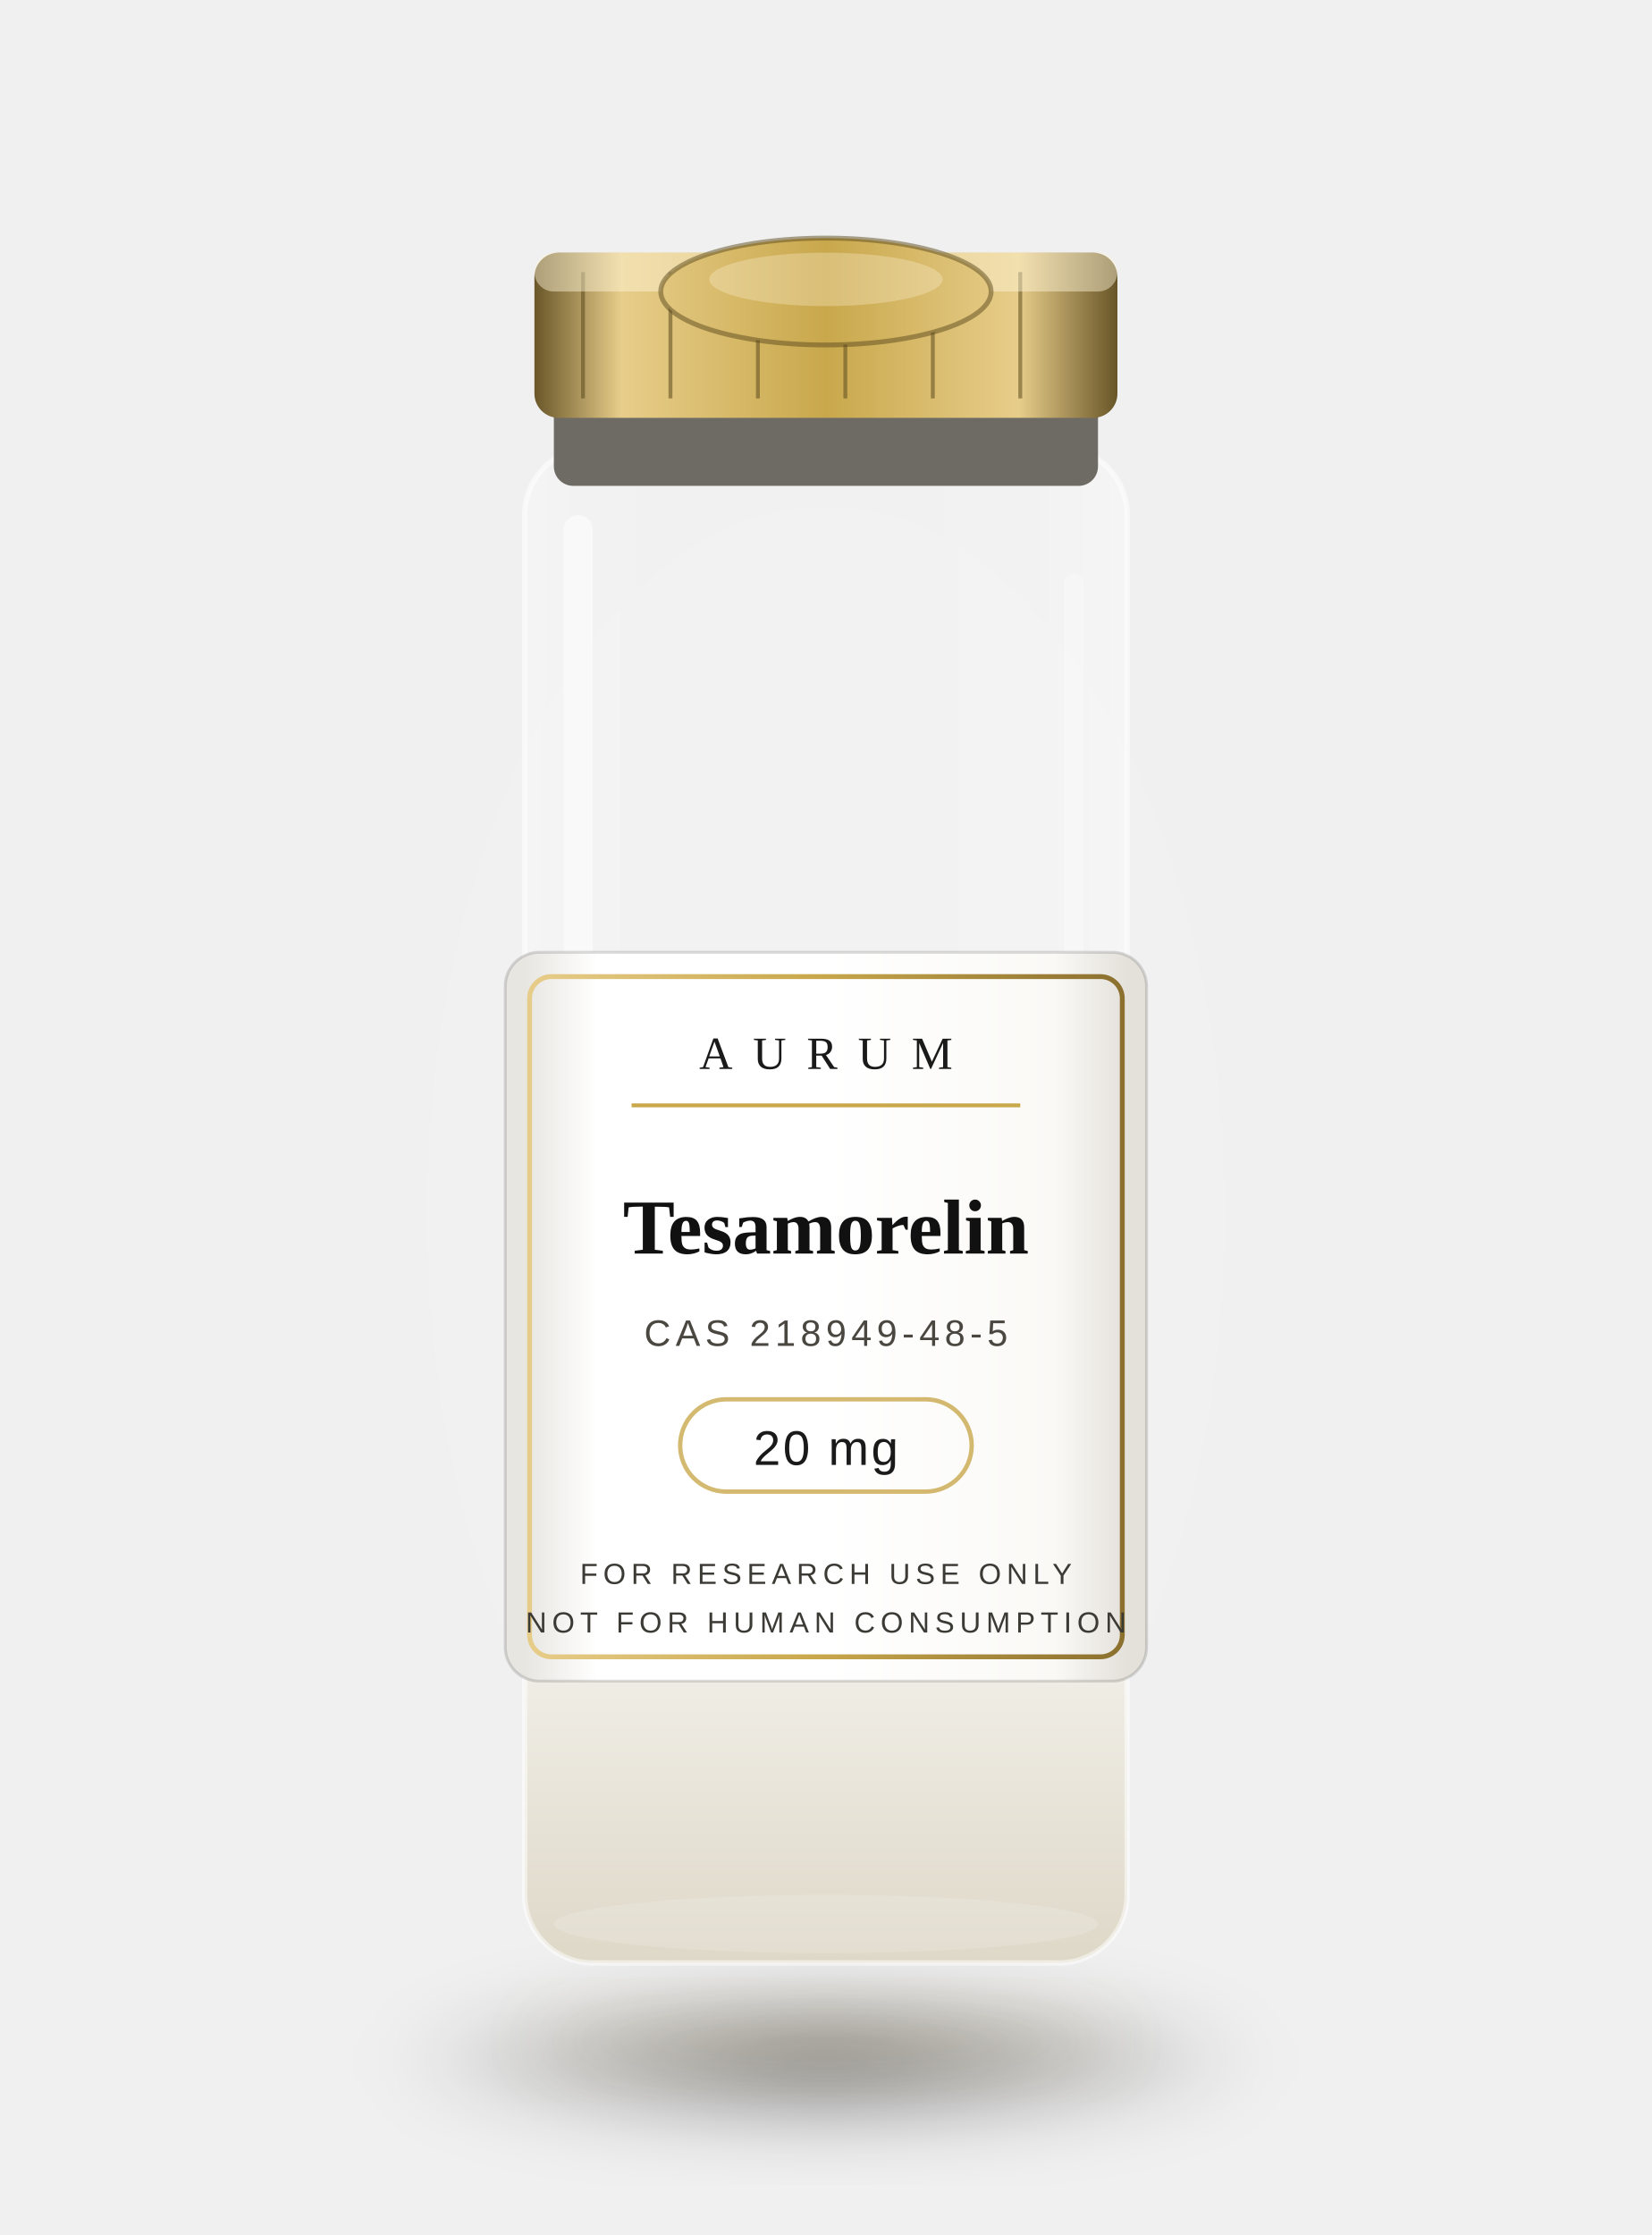
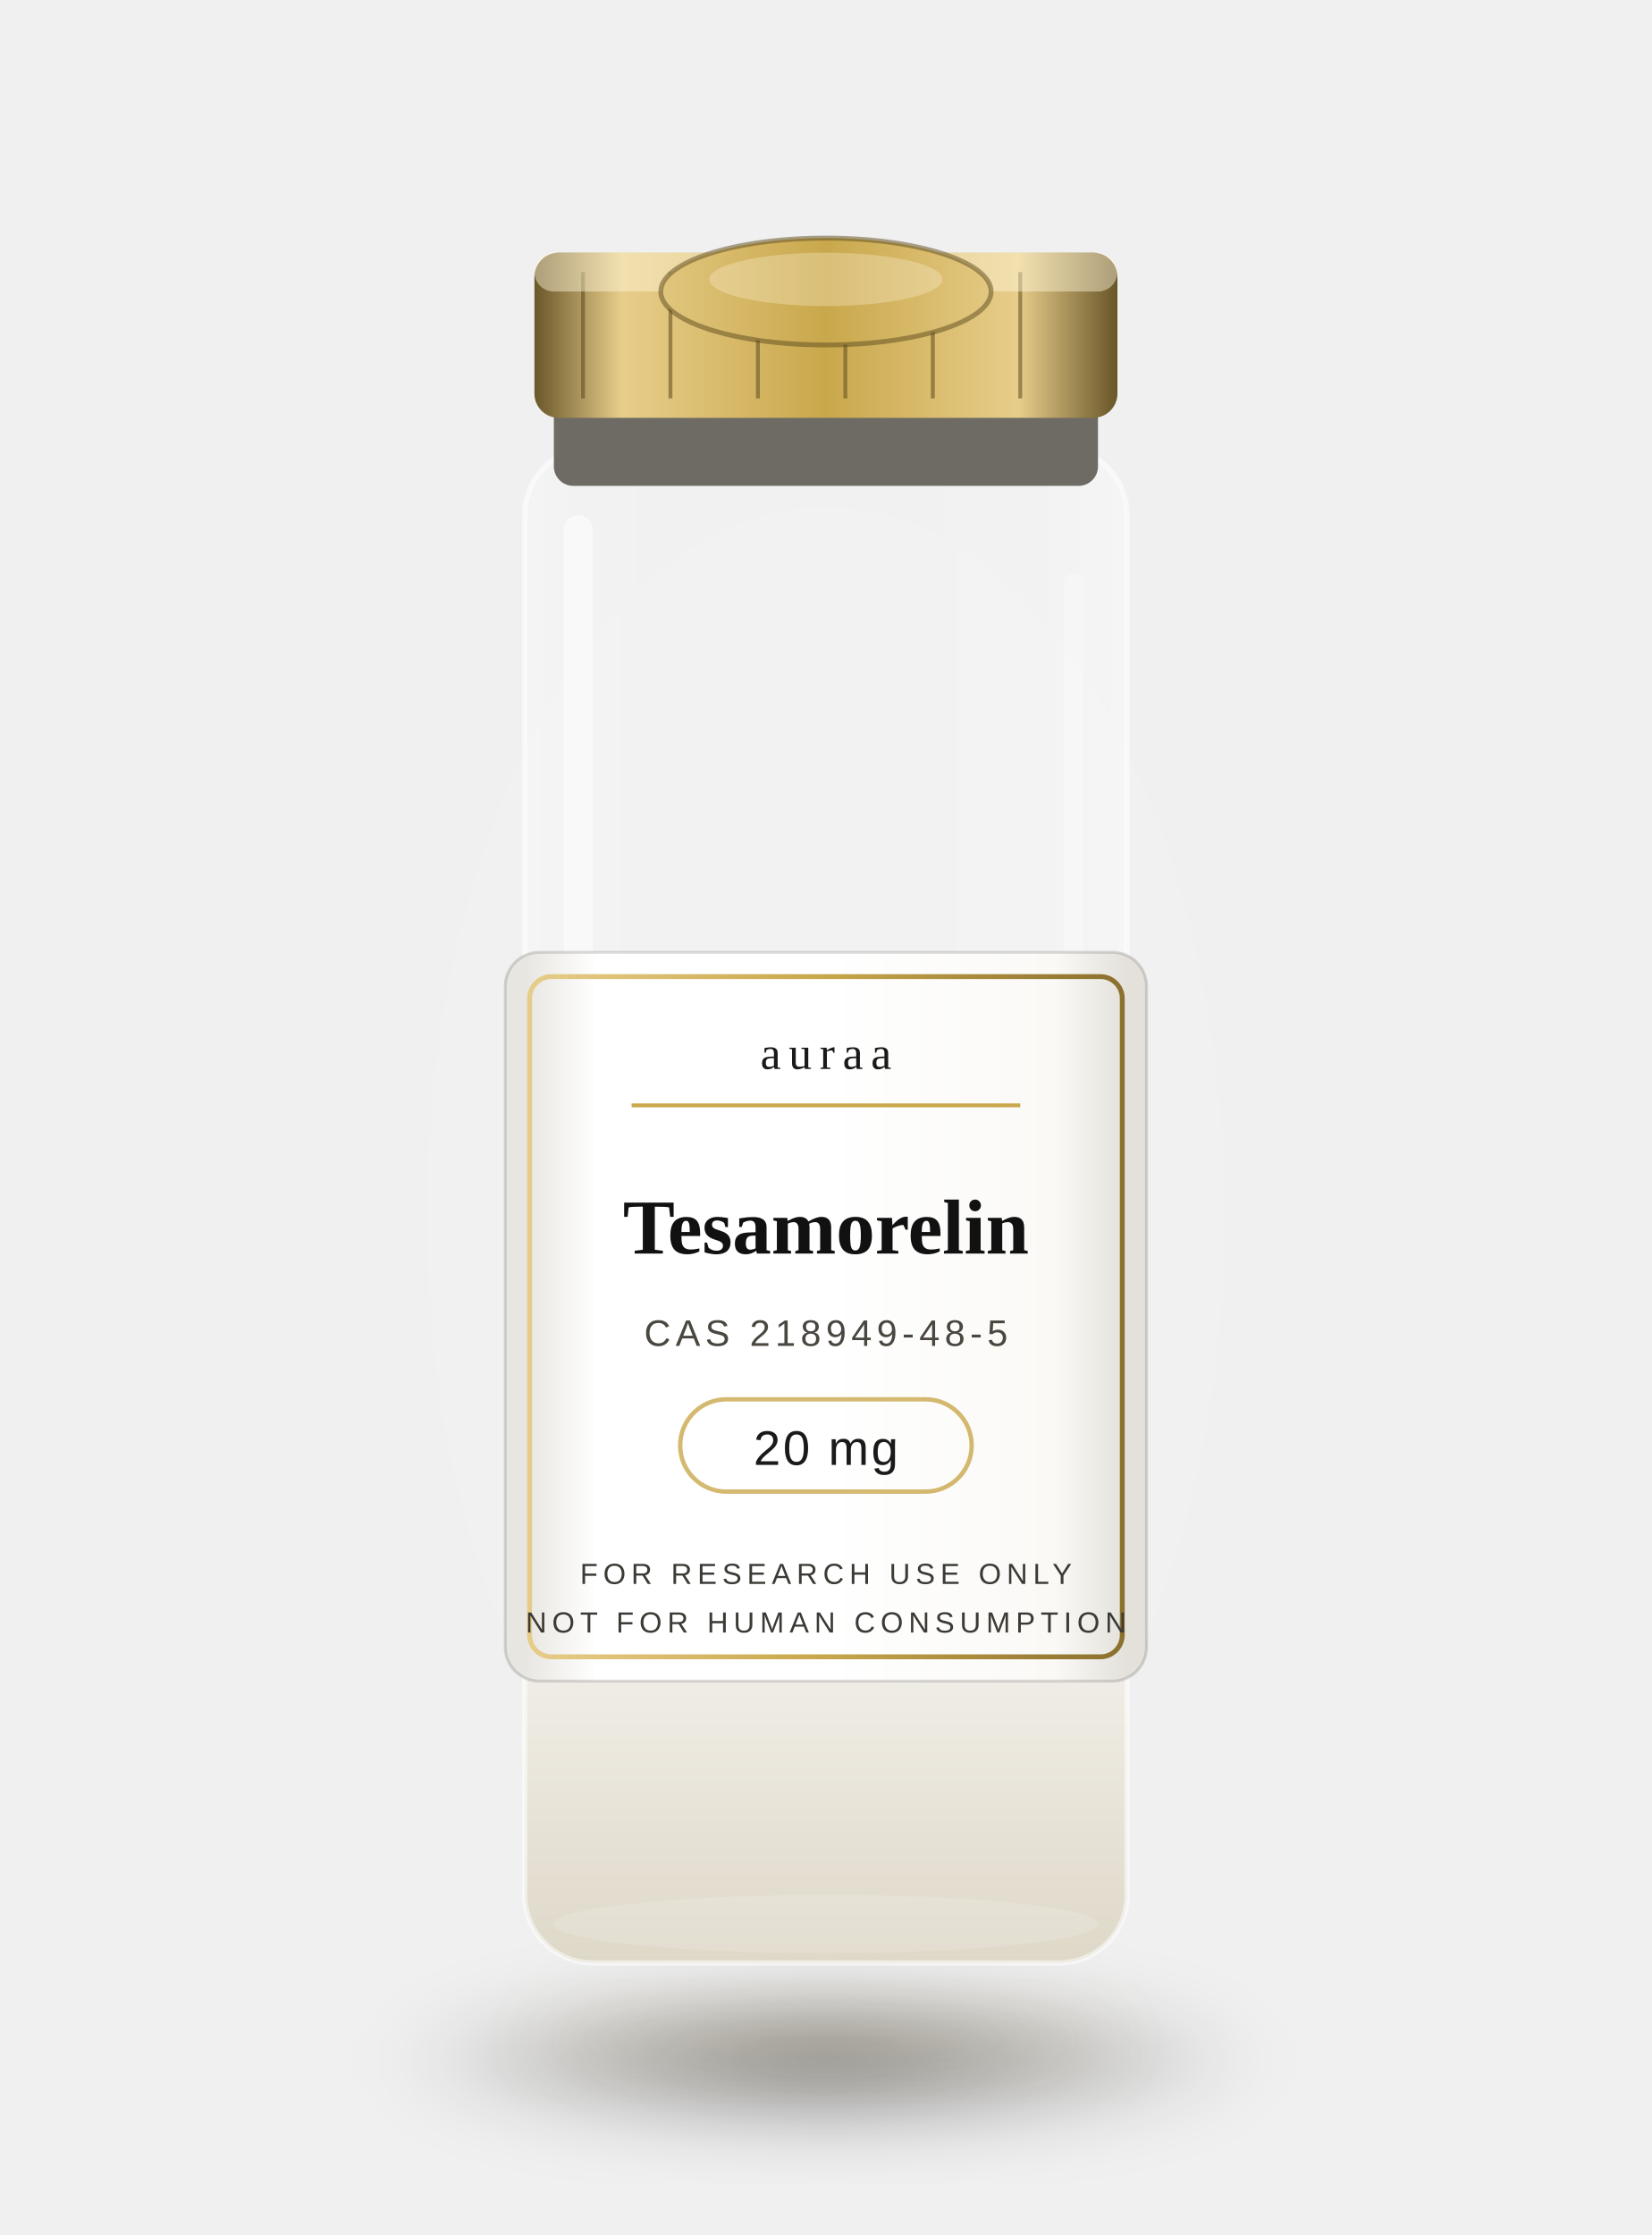
- <svg xmlns="http://www.w3.org/2000/svg" width="340" height="460" viewBox="0 0 340 460" fill="none" role="img" aria-label="Tesamorelin research vial packshot — clear glass vial with visible lyophilized powder, gold cap and white Aurum label">
+ <svg xmlns="http://www.w3.org/2000/svg" width="340" height="460" viewBox="0 0 340 460" fill="none" role="img" aria-label="Tesamorelin research vial packshot — clear glass vial with visible lyophilized powder, gold cap and white auraa label">
  <defs>
    <clipPath id="glasstesamorelin">
      <rect x="108" y="92" width="124" height="312" rx="14" />
    </clipPath>
    <linearGradient id="bodytesamorelin" x1="108" y1="0" x2="232" y2="0" gradientUnits="userSpaceOnUse">
      <stop offset="0" stop-color="#FFFFFF" stop-opacity="0.30" />
      <stop offset="0.09" stop-color="#FFFFFF" stop-opacity="0.13" />
      <stop offset="0.34" stop-color="#FFFFFF" stop-opacity="0.05" />
      <stop offset="0.62" stop-color="#FFFFFF" stop-opacity="0.07" />
      <stop offset="0.88" stop-color="#FFFFFF" stop-opacity="0.17" />
      <stop offset="1" stop-color="#FFFFFF" stop-opacity="0.34" />
    </linearGradient>
    <linearGradient id="captesamorelin" x1="108" y1="0" x2="232" y2="0" gradientUnits="userSpaceOnUse">
      <stop offset="0" stop-color="#5C4A1E" />
      <stop offset="0.16" stop-color="#E7CD8A" />
      <stop offset="0.5" stop-color="#C9A84C" />
      <stop offset="0.82" stop-color="#E7CD8A" />
      <stop offset="1" stop-color="#5C4A1E" />
    </linearGradient>
    <linearGradient id="labeltesamorelin" x1="108" y1="0" x2="232" y2="0" gradientUnits="userSpaceOnUse">
      <stop offset="0" stop-color="#E8E6E1" />
      <stop offset="0.12" stop-color="#FFFFFF" />
      <stop offset="0.5" stop-color="#FFFFFF" />
      <stop offset="0.88" stop-color="#FAF9F6" />
      <stop offset="1" stop-color="#E4E1DB" />
    </linearGradient>
    <linearGradient id="frametesamorelin" x1="108" y1="0" x2="232" y2="0" gradientUnits="userSpaceOnUse">
      <stop offset="0" stop-color="#E7CD8A" />
      <stop offset="0.48" stop-color="#C9A84C" />
      <stop offset="1" stop-color="#8A6F2E" />
    </linearGradient>
    <linearGradient id="liqtesamorelin" x1="0" y1="238" x2="0" y2="404" gradientUnits="userSpaceOnUse">
      <stop offset="0" stop-color="#FFFFFF" stop-opacity="0.30" />
      <stop offset="0.55" stop-color="#FFFFFF" stop-opacity="0.42" />
      <stop offset="1" stop-color="#FFFFFF" stop-opacity="0.58" />
    </linearGradient>
    <linearGradient id="caketesamorelin" x1="0" y1="295" x2="0" y2="404" gradientUnits="userSpaceOnUse">
      <stop offset="0" stop-color="#FFFFFF" />
      <stop offset="1" stop-color="#DED8C8" />
    </linearGradient>
    <radialGradient id="grdtesamorelin" cx="0.5" cy="0.5" r="0.5">
      <stop offset="0" stop-color="#000" stop-opacity="0.5" />
      <stop offset="1" stop-color="#000" stop-opacity="0" />
    </radialGradient>
    <filter id="softtesamorelin" x="-30%" y="-30%" width="160%" height="160%">
      <feGaussianBlur stdDeviation="7" />
    </filter>
  </defs>
  <ellipse cx="170" cy="424" rx="92" ry="16" fill="url(#grdtesamorelin)" filter="url(#softtesamorelin)" />
  <ellipse cx="170" cy="420" rx="60" ry="8" fill="#C9A84C" opacity="0.1" filter="url(#softtesamorelin)" />
  <ellipse cx="170" cy="250" rx="86" ry="150" fill="#FFFFFF" opacity="0.05" filter="url(#softtesamorelin)" />
  <rect x="108" y="92" width="124" height="312" rx="14" fill="url(#bodytesamorelin)" />
  <g clip-path="url(#glasstesamorelin)">
    <path d="M108 305 Q140 293 170 300 Q200 307 232 302 L232 404 L108 404 Z" fill="url(#caketesamorelin)" />
    <path d="M108 305 Q140 293 170 300 Q200 307 232 302" fill="none" stroke="#FFFFFF" stroke-width="1.8" opacity="0.75" />
    <ellipse cx="148" cy="332" rx="24" ry="9" fill="#FFFFFF" opacity="0.3" />
  </g>
  <rect x="108" y="92" width="124" height="312" rx="14" fill="none" stroke="#FFFFFF" stroke-opacity="0.5" stroke-width="1.1" />
  <rect x="116" y="106" width="6" height="152" rx="3" fill="#FFFFFF" opacity="0.5" />
  <rect x="219" y="118" width="4" height="142" rx="2" fill="#FFFFFF" opacity="0.28" />
  <ellipse cx="170" cy="396" rx="56" ry="6" fill="#FFFFFF" opacity="0.14" />
  <rect x="114" y="78" width="112" height="22" rx="4" fill="#6E6B64" />
  <rect x="114" y="78" width="112" height="7" rx="3" fill="#8A867D" />
  <rect x="110" y="52" width="120" height="34" rx="5" fill="url(#captesamorelin)" />
  <g stroke="#5C4A1E" stroke-width="0.8" opacity="0.55">
    <path d="M120 56v26M138 56v26M156 56v26M174 56v26M192 56v26M210 56v26" />
  </g>
  <rect x="110" y="52" width="120" height="8" rx="4" fill="#FFF6DC" opacity="0.45" />
  <ellipse cx="170" cy="60" rx="34" ry="11" fill="url(#captesamorelin)" />
  <ellipse cx="170" cy="60" rx="34" ry="11" fill="none" stroke="#5C4A1E" stroke-opacity="0.5" stroke-width="1" />
  <ellipse cx="170" cy="57.5" rx="24" ry="5.5" fill="#FFF6DC" opacity="0.3" />
  <rect x="104" y="196" width="132" height="150" rx="7" fill="url(#labeltesamorelin)" />
  <rect x="104" y="196" width="132" height="150" rx="7" fill="none" stroke="#000000" stroke-opacity="0.14" stroke-width="0.6" />
  <rect x="109" y="201" width="122" height="140" rx="4.5" fill="none" stroke="url(#frametesamorelin)" stroke-width="1" />
-   <text x="170" y="220" text-anchor="middle" font-family="Georgia,'Times New Roman',serif" font-size="9.5" letter-spacing="4.2" fill="#1A1A1A">AURUM</text>
+   <text x="170" y="220" text-anchor="middle" font-family="Georgia,'Times New Roman',serif" font-size="9.5" letter-spacing="1.6" fill="#1A1A1A">auraa</text>
  <line x1="130" y1="227.5" x2="210" y2="227.5" stroke="#C9A84C" stroke-width="0.8" />
  <text x="170" y="258" text-anchor="middle" font-family="Georgia,'Times New Roman',serif" font-size="16" font-weight="bold" fill="#111111">Tesamorelin</text>
  <text x="170" y="277" text-anchor="middle" font-family="'Helvetica Neue',Arial,sans-serif" font-size="7.6" letter-spacing="1" fill="#4A4741">CAS 218949-48-5</text>
  <g>
    <rect x="140" y="288" width="60" height="19" rx="9.5" fill="none" stroke="#C9A84C" stroke-opacity="0.8" stroke-width="0.9" />
    <text x="170" y="301.5" text-anchor="middle" font-family="'Helvetica Neue',Arial,sans-serif" font-size="10" letter-spacing="0.5" fill="#1A1A1A">20 mg</text>
  </g>
  <text x="170" y="326" text-anchor="middle" font-family="'Helvetica Neue',Arial,sans-serif" font-size="6" letter-spacing="1.1" fill="#3C3A35">FOR RESEARCH USE ONLY</text>
  <text x="170" y="336" text-anchor="middle" font-family="'Helvetica Neue',Arial,sans-serif" font-size="6" letter-spacing="1.1" fill="#3C3A35">NOT FOR HUMAN CONSUMPTION</text>
</svg>
